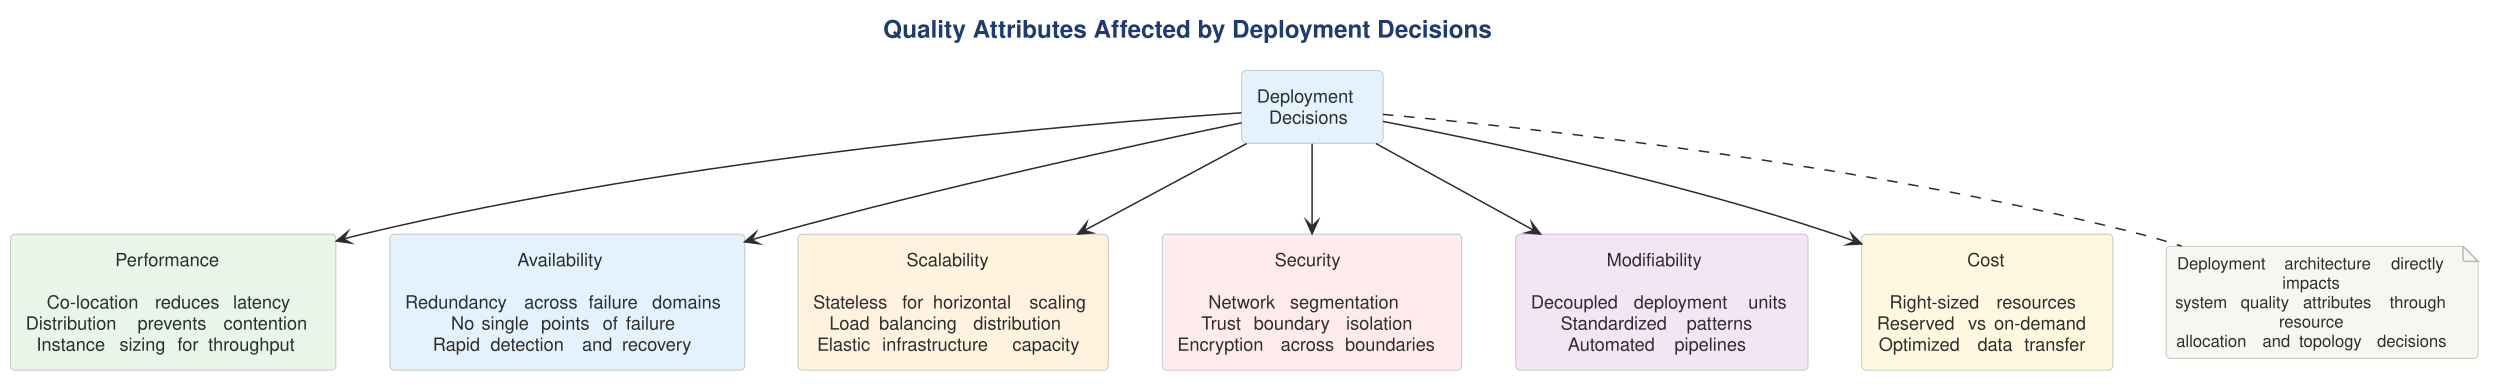
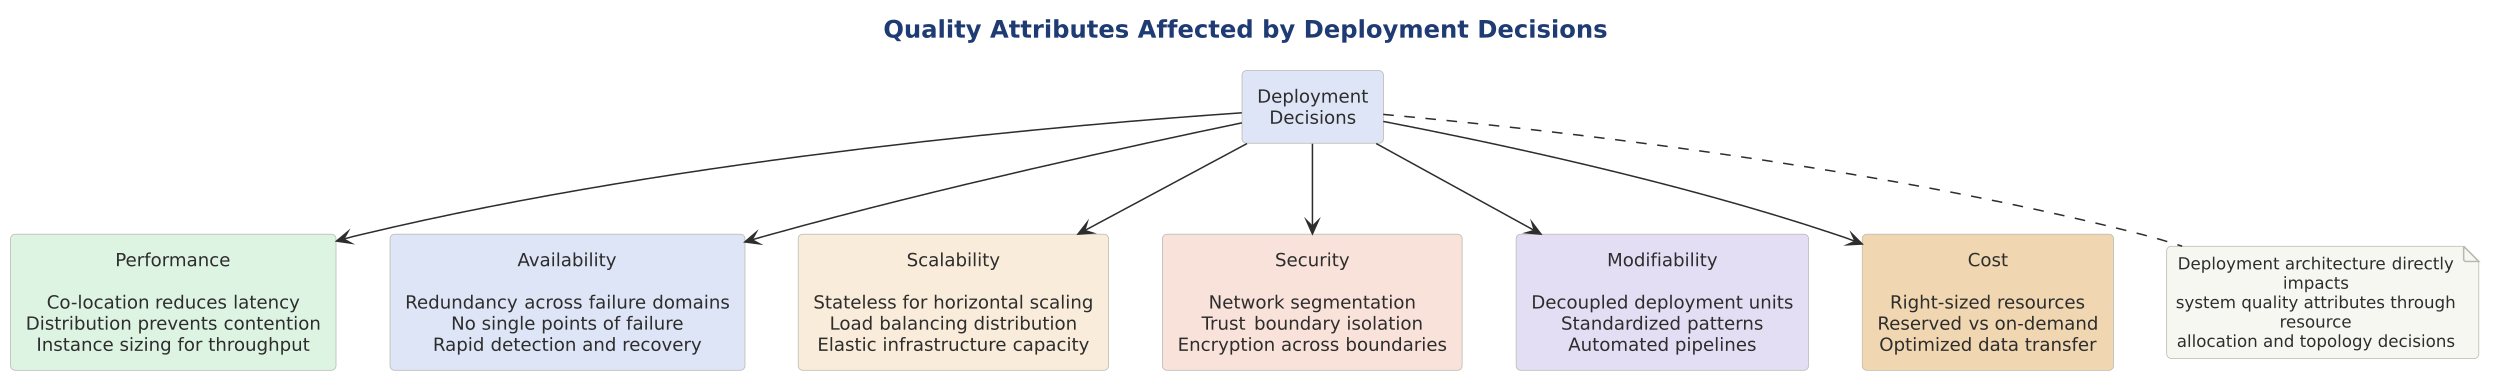
- <svg xmlns="http://www.w3.org/2000/svg" version="1.1" data-diagram-type="DESCRIPTION" style="width:1651px;height:258px;" width="1651px" height="258px" viewBox="0 0 1651 258" zoomAndPan="magnify" preserveAspectRatio="none" contentStyleType="text/css">
+ <svg xmlns="http://www.w3.org/2000/svg" version="1.1" data-diagram-type="DESCRIPTION" style="width:2579px;height:403px;" width="2579.688px" height="403.125px" viewBox="0 0 2579 403" zoomAndPan="magnify" preserveAspectRatio="none" contentStyleType="text/css">
  <defs />
  <g font-family="sans-serif" lengthAdjust="spacing">
    <g class="title" data-source-line="2">
-       <text x="583.202" y="24.852" fill="#1F3B73" font-size="16" textLength="478.156" font-weight="700" font-family="'Helvetica'">Quality Attributes Affected by Deployment Decisions</text>
+       <text x="911.254" y="38.831" fill="#1F3B73" font-size="25" textLength="747.119" font-weight="700" font-family="DejaVu Sans">Quality Attributes Affected by Deployment Decisions</text>
    </g>
    <g class="entity" data-qualified-name="perf" id="ent0001" data-source-line="6">
-       <rect x="7" y="154.625" width="214.842" height="89.844" fill="#E8F5E9" style="stroke:#B8B8B0;stroke-width:0.5;" rx="3" ry="3" />
-       <text x="76.08" y="175.764" fill="#2D2D2D" font-size="12" textLength="76.682" font-family="'Helvetica'">Performance</text>
-       <text x="112.514" y="189.732" fill="#2D2D2D" font-size="12" font-family="'Helvetica'"> </text>
-       <text x="30.849" y="203.701" fill="#2D2D2D" font-size="12" textLength="67.664" font-family="'Helvetica'">Co-location</text>
-       <text x="98.513" y="203.701" fill="#2D2D2D" font-size="12" font-family="'Helvetica'"> </text>
-       <text x="102.327" y="203.701" fill="#2D2D2D" font-size="12" textLength="47.771" font-family="'Helvetica'">reduces</text>
-       <text x="150.099" y="203.701" fill="#2D2D2D" font-size="12" font-family="'Helvetica'"> </text>
-       <text x="153.913" y="203.701" fill="#2D2D2D" font-size="12" textLength="44.08" font-family="'Helvetica'">latency</text>
-       <text x="17" y="217.67" fill="#2D2D2D" font-size="12" textLength="70.008" font-family="'Helvetica'">Distribution</text>
-       <text x="87.008" y="217.67" fill="#2D2D2D" font-size="12" font-family="'Helvetica'"> </text>
-       <text x="90.822" y="217.67" fill="#2D2D2D" font-size="12" textLength="52.98" font-family="'Helvetica'">prevents</text>
-       <text x="143.803" y="217.67" fill="#2D2D2D" font-size="12" font-family="'Helvetica'"> </text>
-       <text x="147.617" y="217.67" fill="#2D2D2D" font-size="12" textLength="64.225" font-family="'Helvetica'">contention</text>
-       <text x="24.037" y="231.639" fill="#2D2D2D" font-size="12" textLength="51.041" font-family="'Helvetica'">Instance</text>
-       <text x="75.078" y="231.639" fill="#2D2D2D" font-size="12" font-family="'Helvetica'"> </text>
-       <text x="78.893" y="231.639" fill="#2D2D2D" font-size="12" textLength="34.441" font-family="'Helvetica'">sizing</text>
-       <text x="113.334" y="231.639" fill="#2D2D2D" font-size="12" font-family="'Helvetica'"> </text>
-       <text x="117.148" y="231.639" fill="#2D2D2D" font-size="12" textLength="16.5" font-family="'Helvetica'">for</text>
-       <text x="133.648" y="231.639" fill="#2D2D2D" font-size="12" font-family="'Helvetica'"> </text>
-       <text x="137.463" y="231.639" fill="#2D2D2D" font-size="12" textLength="67.342" font-family="'Helvetica'">throughput</text>
+       <rect x="10.938" y="241.602" width="335.69" height="140.381" fill="#DEF4E3" style="stroke:#B8B8B0;stroke-width:0.781;" rx="4.688" ry="4.688" />
+       <text x="118.875" y="274.631" fill="#2D2D2D" font-size="18.75" textLength="119.815" font-family="DejaVu Sans">Performance</text>
+       <text x="175.803" y="296.457" fill="#2D2D2D" font-size="18.75" font-family="DejaVu Sans"> </text>
+       <text x="48.201" y="318.283" fill="#2D2D2D" font-size="18.75" textLength="105.725" font-family="DejaVu Sans">Co-location</text>
+       <text x="153.926" y="318.283" fill="#2D2D2D" font-size="18.75" font-family="DejaVu Sans"> </text>
+       <text x="159.886" y="318.283" fill="#2D2D2D" font-size="18.75" textLength="74.643" font-family="DejaVu Sans">reduces</text>
+       <text x="234.529" y="318.283" fill="#2D2D2D" font-size="18.75" font-family="DejaVu Sans"> </text>
+       <text x="240.489" y="318.283" fill="#2D2D2D" font-size="18.75" textLength="68.875" font-family="DejaVu Sans">latency</text>
+       <text x="26.563" y="340.109" fill="#2D2D2D" font-size="18.75" textLength="109.387" font-family="DejaVu Sans">Distribution</text>
+       <text x="135.95" y="340.109" fill="#2D2D2D" font-size="18.75" font-family="DejaVu Sans"> </text>
+       <text x="141.91" y="340.109" fill="#2D2D2D" font-size="18.75" textLength="82.782" font-family="DejaVu Sans">prevents</text>
+       <text x="224.692" y="340.109" fill="#2D2D2D" font-size="18.75" font-family="DejaVu Sans"> </text>
+       <text x="230.652" y="340.109" fill="#2D2D2D" font-size="18.75" textLength="100.351" font-family="DejaVu Sans">contention</text>
+       <text x="37.558" y="361.935" fill="#2D2D2D" font-size="18.75" textLength="79.752" font-family="DejaVu Sans">Instance</text>
+       <text x="117.31" y="361.935" fill="#2D2D2D" font-size="18.75" font-family="DejaVu Sans"> </text>
+       <text x="123.27" y="361.935" fill="#2D2D2D" font-size="18.75" textLength="53.815" font-family="DejaVu Sans">sizing</text>
+       <text x="177.084" y="361.935" fill="#2D2D2D" font-size="18.75" font-family="DejaVu Sans"> </text>
+       <text x="183.044" y="361.935" fill="#2D2D2D" font-size="18.75" textLength="25.781" font-family="DejaVu Sans">for</text>
+       <text x="208.826" y="361.935" fill="#2D2D2D" font-size="18.75" font-family="DejaVu Sans"> </text>
+       <text x="214.786" y="361.935" fill="#2D2D2D" font-size="18.75" textLength="105.222" font-family="DejaVu Sans">throughput</text>
    </g>
    <g class="entity" data-qualified-name="avail" id="ent0002" data-source-line="8">
-       <rect x="257.5" y="154.625" width="234.359" height="89.844" fill="#E3F2FD" style="stroke:#B8B8B0;stroke-width:0.5;" rx="3" ry="3" />
-       <text x="341.624" y="175.764" fill="#2D2D2D" font-size="12" textLength="66.111" font-family="'Helvetica'">Availability</text>
-       <text x="372.772" y="189.732" fill="#2D2D2D" font-size="12" font-family="'Helvetica'"> </text>
-       <text x="267.5" y="203.701" fill="#2D2D2D" font-size="12" textLength="74.824" font-family="'Helvetica'">Redundancy</text>
-       <text x="342.324" y="203.701" fill="#2D2D2D" font-size="12" font-family="'Helvetica'"> </text>
-       <text x="346.139" y="203.701" fill="#2D2D2D" font-size="12" textLength="38.73" font-family="'Helvetica'">across</text>
-       <text x="384.869" y="203.701" fill="#2D2D2D" font-size="12" font-family="'Helvetica'"> </text>
-       <text x="388.684" y="203.701" fill="#2D2D2D" font-size="12" textLength="38.168" font-family="'Helvetica'">failure</text>
-       <text x="426.852" y="203.701" fill="#2D2D2D" font-size="12" font-family="'Helvetica'"> </text>
-       <text x="430.666" y="203.701" fill="#2D2D2D" font-size="12" textLength="51.193" font-family="'Helvetica'">domains</text>
-       <text x="297.834" y="217.67" fill="#2D2D2D" font-size="12" textLength="16.318" font-family="'Helvetica'">No</text>
-       <text x="314.152" y="217.67" fill="#2D2D2D" font-size="12" font-family="'Helvetica'"> </text>
-       <text x="317.967" y="217.67" fill="#2D2D2D" font-size="12" textLength="35.525" font-family="'Helvetica'">single</text>
-       <text x="353.492" y="217.67" fill="#2D2D2D" font-size="12" font-family="'Helvetica'"> </text>
-       <text x="357.307" y="217.67" fill="#2D2D2D" font-size="12" textLength="36.855" font-family="'Helvetica'">points</text>
-       <text x="394.162" y="217.67" fill="#2D2D2D" font-size="12" font-family="'Helvetica'"> </text>
-       <text x="397.977" y="217.67" fill="#2D2D2D" font-size="12" textLength="11.566" font-family="'Helvetica'">of</text>
-       <text x="409.543" y="217.67" fill="#2D2D2D" font-size="12" font-family="'Helvetica'"> </text>
-       <text x="413.357" y="217.67" fill="#2D2D2D" font-size="12" textLength="38.168" font-family="'Helvetica'">failure</text>
-       <text x="285.816" y="231.639" fill="#2D2D2D" font-size="12" textLength="34.26" font-family="'Helvetica'">Rapid</text>
-       <text x="320.076" y="231.639" fill="#2D2D2D" font-size="12" font-family="'Helvetica'"> </text>
-       <text x="323.891" y="231.639" fill="#2D2D2D" font-size="12" textLength="56.672" font-family="'Helvetica'">detection</text>
-       <text x="380.563" y="231.639" fill="#2D2D2D" font-size="12" font-family="'Helvetica'"> </text>
-       <text x="384.377" y="231.639" fill="#2D2D2D" font-size="12" textLength="22.576" font-family="'Helvetica'">and</text>
-       <text x="406.953" y="231.639" fill="#2D2D2D" font-size="12" font-family="'Helvetica'"> </text>
-       <text x="410.768" y="231.639" fill="#2D2D2D" font-size="12" textLength="52.775" font-family="'Helvetica'">recovery</text>
+       <rect x="402.344" y="241.602" width="366.187" height="140.381" fill="#DDE5F6" style="stroke:#B8B8B0;stroke-width:0.781;" rx="4.688" ry="4.688" />
+       <text x="533.788" y="274.631" fill="#2D2D2D" font-size="18.75" textLength="103.299" font-family="DejaVu Sans">Availability</text>
+       <text x="582.457" y="296.457" fill="#2D2D2D" font-size="18.75" font-family="DejaVu Sans"> </text>
+       <text x="417.969" y="318.283" fill="#2D2D2D" font-size="18.75" textLength="116.913" font-family="DejaVu Sans">Redundancy</text>
+       <text x="534.882" y="318.283" fill="#2D2D2D" font-size="18.75" font-family="DejaVu Sans"> </text>
+       <text x="540.842" y="318.283" fill="#2D2D2D" font-size="18.75" textLength="60.516" font-family="DejaVu Sans">across</text>
+       <text x="601.358" y="318.283" fill="#2D2D2D" font-size="18.75" font-family="DejaVu Sans"> </text>
+       <text x="607.318" y="318.283" fill="#2D2D2D" font-size="18.75" textLength="59.637" font-family="DejaVu Sans">failure</text>
+       <text x="666.956" y="318.283" fill="#2D2D2D" font-size="18.75" font-family="DejaVu Sans"> </text>
+       <text x="672.916" y="318.283" fill="#2D2D2D" font-size="18.75" textLength="79.99" font-family="DejaVu Sans">domains</text>
+       <text x="465.366" y="340.109" fill="#2D2D2D" font-size="18.75" textLength="25.497" font-family="DejaVu Sans">No</text>
+       <text x="490.863" y="340.109" fill="#2D2D2D" font-size="18.75" font-family="DejaVu Sans"> </text>
+       <text x="496.823" y="340.109" fill="#2D2D2D" font-size="18.75" textLength="55.508" font-family="DejaVu Sans">single</text>
+       <text x="552.332" y="340.109" fill="#2D2D2D" font-size="18.75" font-family="DejaVu Sans"> </text>
+       <text x="558.292" y="340.109" fill="#2D2D2D" font-size="18.75" textLength="57.587" font-family="DejaVu Sans">points</text>
+       <text x="615.878" y="340.109" fill="#2D2D2D" font-size="18.75" font-family="DejaVu Sans"> </text>
+       <text x="621.838" y="340.109" fill="#2D2D2D" font-size="18.75" textLength="18.073" font-family="DejaVu Sans">of</text>
+       <text x="639.911" y="340.109" fill="#2D2D2D" font-size="18.75" font-family="DejaVu Sans"> </text>
+       <text x="645.871" y="340.109" fill="#2D2D2D" font-size="18.75" textLength="59.637" font-family="DejaVu Sans">failure</text>
+       <text x="446.588" y="361.935" fill="#2D2D2D" font-size="18.75" textLength="53.531" font-family="DejaVu Sans">Rapid</text>
+       <text x="500.119" y="361.935" fill="#2D2D2D" font-size="18.75" font-family="DejaVu Sans"> </text>
+       <text x="506.079" y="361.935" fill="#2D2D2D" font-size="18.75" textLength="88.55" font-family="DejaVu Sans">detection</text>
+       <text x="594.629" y="361.935" fill="#2D2D2D" font-size="18.75" font-family="DejaVu Sans"> </text>
+       <text x="600.589" y="361.935" fill="#2D2D2D" font-size="18.75" textLength="35.275" font-family="DejaVu Sans">and</text>
+       <text x="635.864" y="361.935" fill="#2D2D2D" font-size="18.75" font-family="DejaVu Sans"> </text>
+       <text x="641.824" y="361.935" fill="#2D2D2D" font-size="18.75" textLength="82.462" font-family="DejaVu Sans">recovery</text>
    </g>
    <g class="entity" data-qualified-name="scale" id="ent0003" data-source-line="10">
-       <rect x="527" y="154.625" width="204.875" height="89.844" fill="#FFF3E0" style="stroke:#B8B8B0;stroke-width:0.5;" rx="3" ry="3" />
-       <text x="598.597" y="175.764" fill="#2D2D2D" font-size="12" textLength="61.682" font-family="'Helvetica'">Scalability</text>
-       <text x="627.53" y="189.732" fill="#2D2D2D" font-size="12" font-family="'Helvetica'"> </text>
-       <text x="537" y="203.701" fill="#2D2D2D" font-size="12" textLength="54.984" font-family="'Helvetica'">Stateless</text>
-       <text x="591.984" y="203.701" fill="#2D2D2D" font-size="12" font-family="'Helvetica'"> </text>
-       <text x="595.799" y="203.701" fill="#2D2D2D" font-size="12" textLength="16.5" font-family="'Helvetica'">for</text>
-       <text x="612.299" y="203.701" fill="#2D2D2D" font-size="12" font-family="'Helvetica'"> </text>
-       <text x="616.113" y="203.701" fill="#2D2D2D" font-size="12" textLength="59.854" font-family="'Helvetica'">horizontal</text>
-       <text x="675.967" y="203.701" fill="#2D2D2D" font-size="12" font-family="'Helvetica'"> </text>
-       <text x="679.781" y="203.701" fill="#2D2D2D" font-size="12" textLength="42.094" font-family="'Helvetica'">scaling</text>
-       <text x="547.723" y="217.67" fill="#2D2D2D" font-size="12" textLength="28.998" font-family="'Helvetica'">Load</text>
-       <text x="576.721" y="217.67" fill="#2D2D2D" font-size="12" font-family="'Helvetica'"> </text>
-       <text x="580.535" y="217.67" fill="#2D2D2D" font-size="12" textLength="58.418" font-family="'Helvetica'">balancing</text>
-       <text x="638.953" y="217.67" fill="#2D2D2D" font-size="12" font-family="'Helvetica'"> </text>
-       <text x="642.768" y="217.67" fill="#2D2D2D" font-size="12" textLength="68.385" font-family="'Helvetica'">distribution</text>
-       <text x="539.628" y="231.639" fill="#2D2D2D" font-size="12" textLength="39.158" font-family="'Helvetica'">Elastic</text>
-       <text x="578.786" y="231.639" fill="#2D2D2D" font-size="12" font-family="'Helvetica'"> </text>
-       <text x="582.601" y="231.639" fill="#2D2D2D" font-size="12" textLength="82.172" font-family="'Helvetica'">infrastructure</text>
-       <text x="664.772" y="231.639" fill="#2D2D2D" font-size="12" font-family="'Helvetica'"> </text>
-       <text x="668.587" y="231.639" fill="#2D2D2D" font-size="12" textLength="50.66" font-family="'Helvetica'">capacity</text>
+       <rect x="823.438" y="241.602" width="320.117" height="140.381" fill="#F9ECDA" style="stroke:#B8B8B0;stroke-width:0.781;" rx="4.688" ry="4.688" />
+       <text x="935.307" y="274.631" fill="#2D2D2D" font-size="18.75" textLength="96.378" font-family="DejaVu Sans">Scalability</text>
+       <text x="980.516" y="296.457" fill="#2D2D2D" font-size="18.75" font-family="DejaVu Sans"> </text>
+       <text x="839.063" y="318.283" fill="#2D2D2D" font-size="18.75" textLength="85.913" font-family="DejaVu Sans">Stateless</text>
+       <text x="924.976" y="318.283" fill="#2D2D2D" font-size="18.75" font-family="DejaVu Sans"> </text>
+       <text x="930.936" y="318.283" fill="#2D2D2D" font-size="18.75" textLength="25.781" font-family="DejaVu Sans">for</text>
+       <text x="956.717" y="318.283" fill="#2D2D2D" font-size="18.75" font-family="DejaVu Sans"> </text>
+       <text x="962.677" y="318.283" fill="#2D2D2D" font-size="18.75" textLength="93.521" font-family="DejaVu Sans">horizontal</text>
+       <text x="1056.198" y="318.283" fill="#2D2D2D" font-size="18.75" font-family="DejaVu Sans"> </text>
+       <text x="1062.158" y="318.283" fill="#2D2D2D" font-size="18.75" textLength="65.771" font-family="DejaVu Sans">scaling</text>
+       <text x="855.817" y="340.109" fill="#2D2D2D" font-size="18.75" textLength="45.309" font-family="DejaVu Sans">Load</text>
+       <text x="901.126" y="340.109" fill="#2D2D2D" font-size="18.75" font-family="DejaVu Sans"> </text>
+       <text x="907.086" y="340.109" fill="#2D2D2D" font-size="18.75" textLength="91.278" font-family="DejaVu Sans">balancing</text>
+       <text x="998.364" y="340.109" fill="#2D2D2D" font-size="18.75" font-family="DejaVu Sans"> </text>
+       <text x="1004.324" y="340.109" fill="#2D2D2D" font-size="18.75" textLength="106.851" font-family="DejaVu Sans">distribution</text>
+       <text x="843.169" y="361.935" fill="#2D2D2D" font-size="18.75" textLength="61.185" font-family="DejaVu Sans">Elastic</text>
+       <text x="904.353" y="361.935" fill="#2D2D2D" font-size="18.75" font-family="DejaVu Sans"> </text>
+       <text x="910.313" y="361.935" fill="#2D2D2D" font-size="18.75" textLength="128.394" font-family="DejaVu Sans">infrastructure</text>
+       <text x="1038.707" y="361.935" fill="#2D2D2D" font-size="18.75" font-family="DejaVu Sans"> </text>
+       <text x="1044.667" y="361.935" fill="#2D2D2D" font-size="18.75" textLength="79.156" font-family="DejaVu Sans">capacity</text>
    </g>
    <g class="entity" data-qualified-name="sec" id="ent0004" data-source-line="12">
-       <rect x="767.5" y="154.625" width="197.826" height="89.844" fill="#FFEBEE" style="stroke:#B8B8B0;stroke-width:0.5;" rx="3" ry="3" />
-       <text x="841.774" y="175.764" fill="#2D2D2D" font-size="12" textLength="49.277" font-family="'Helvetica'">Security</text>
-       <text x="864.506" y="189.732" fill="#2D2D2D" font-size="12" font-family="'Helvetica'"> </text>
-       <text x="797.967" y="203.701" fill="#2D2D2D" font-size="12" textLength="50.104" font-family="'Helvetica'">Network</text>
-       <text x="848.07" y="203.701" fill="#2D2D2D" font-size="12" font-family="'Helvetica'"> </text>
-       <text x="851.885" y="203.701" fill="#2D2D2D" font-size="12" textLength="82.975" font-family="'Helvetica'">segmentation</text>
-       <text x="793.297" y="217.67" fill="#2D2D2D" font-size="12" textLength="30.826" font-family="'Helvetica'">Trust</text>
-       <text x="824.123" y="217.67" fill="#2D2D2D" font-size="12" font-family="'Helvetica'"> </text>
-       <text x="827.938" y="217.67" fill="#2D2D2D" font-size="12" textLength="57.176" font-family="'Helvetica'">boundary</text>
-       <text x="885.113" y="217.67" fill="#2D2D2D" font-size="12" font-family="'Helvetica'"> </text>
-       <text x="888.928" y="217.67" fill="#2D2D2D" font-size="12" textLength="50.602" font-family="'Helvetica'">isolation</text>
-       <text x="777.5" y="231.639" fill="#2D2D2D" font-size="12" textLength="64.424" font-family="'Helvetica'">Encryption</text>
-       <text x="841.924" y="231.639" fill="#2D2D2D" font-size="12" font-family="'Helvetica'"> </text>
-       <text x="845.738" y="231.639" fill="#2D2D2D" font-size="12" textLength="38.73" font-family="'Helvetica'">across</text>
-       <text x="884.469" y="231.639" fill="#2D2D2D" font-size="12" font-family="'Helvetica'"> </text>
-       <text x="888.283" y="231.639" fill="#2D2D2D" font-size="12" textLength="67.043" font-family="'Helvetica'">boundaries</text>
+       <rect x="1199.219" y="241.602" width="309.103" height="140.381" fill="#F9E2DA" style="stroke:#B8B8B0;stroke-width:0.781;" rx="4.688" ry="4.688" />
+       <text x="1315.273" y="274.631" fill="#2D2D2D" font-size="18.75" textLength="76.996" font-family="DejaVu Sans">Security</text>
+       <text x="1350.79" y="296.457" fill="#2D2D2D" font-size="18.75" font-family="DejaVu Sans"> </text>
+       <text x="1246.823" y="318.283" fill="#2D2D2D" font-size="18.75" textLength="78.287" font-family="DejaVu Sans">Network</text>
+       <text x="1325.11" y="318.283" fill="#2D2D2D" font-size="18.75" font-family="DejaVu Sans"> </text>
+       <text x="1331.07" y="318.283" fill="#2D2D2D" font-size="18.75" textLength="129.648" font-family="DejaVu Sans">segmentation</text>
+       <text x="1239.526" y="340.109" fill="#2D2D2D" font-size="18.75" textLength="48.166" font-family="DejaVu Sans">Trust</text>
+       <text x="1287.692" y="340.109" fill="#2D2D2D" font-size="18.75" font-family="DejaVu Sans"> </text>
+       <text x="1293.652" y="340.109" fill="#2D2D2D" font-size="18.75" textLength="89.337" font-family="DejaVu Sans">boundary</text>
+       <text x="1382.99" y="340.109" fill="#2D2D2D" font-size="18.75" font-family="DejaVu Sans"> </text>
+       <text x="1388.95" y="340.109" fill="#2D2D2D" font-size="18.75" textLength="79.065" font-family="DejaVu Sans">isolation</text>
+       <text x="1214.844" y="361.935" fill="#2D2D2D" font-size="18.75" textLength="100.662" font-family="DejaVu Sans">Encryption</text>
+       <text x="1315.506" y="361.935" fill="#2D2D2D" font-size="18.75" font-family="DejaVu Sans"> </text>
+       <text x="1321.466" y="361.935" fill="#2D2D2D" font-size="18.75" textLength="60.516" font-family="DejaVu Sans">across</text>
+       <text x="1381.982" y="361.935" fill="#2D2D2D" font-size="18.75" font-family="DejaVu Sans"> </text>
+       <text x="1387.943" y="361.935" fill="#2D2D2D" font-size="18.75" textLength="104.755" font-family="DejaVu Sans">boundaries</text>
    </g>
    <g class="entity" data-qualified-name="mod" id="ent0005" data-source-line="14">
-       <rect x="1001" y="154.625" width="193.027" height="89.844" fill="#F3E5F5" style="stroke:#B8B8B0;stroke-width:0.5;" rx="3" ry="3" />
-       <text x="1061.021" y="175.764" fill="#2D2D2D" font-size="12" textLength="72.984" font-family="'Helvetica'">Modifiability</text>
-       <text x="1095.606" y="189.732" fill="#2D2D2D" font-size="12" font-family="'Helvetica'"> </text>
-       <text x="1011" y="203.701" fill="#2D2D2D" font-size="12" textLength="64.119" font-family="'Helvetica'">Decoupled</text>
-       <text x="1075.119" y="203.701" fill="#2D2D2D" font-size="12" font-family="'Helvetica'"> </text>
-       <text x="1078.934" y="203.701" fill="#2D2D2D" font-size="12" textLength="71.777" font-family="'Helvetica'">deployment</text>
-       <text x="1150.711" y="203.701" fill="#2D2D2D" font-size="12" font-family="'Helvetica'"> </text>
-       <text x="1154.525" y="203.701" fill="#2D2D2D" font-size="12" textLength="29.502" font-family="'Helvetica'">units</text>
-       <text x="1030.611" y="217.67" fill="#2D2D2D" font-size="12" textLength="79.436" font-family="'Helvetica'">Standardized</text>
-       <text x="1110.047" y="217.67" fill="#2D2D2D" font-size="12" font-family="'Helvetica'"> </text>
-       <text x="1113.861" y="217.67" fill="#2D2D2D" font-size="12" textLength="50.555" font-family="'Helvetica'">patterns</text>
-       <text x="1035.372" y="231.639" fill="#2D2D2D" font-size="12" textLength="66.609" font-family="'Helvetica'">Automated</text>
-       <text x="1101.981" y="231.639" fill="#2D2D2D" font-size="12" font-family="'Helvetica'"> </text>
-       <text x="1105.796" y="231.639" fill="#2D2D2D" font-size="12" textLength="53.859" font-family="'Helvetica'">pipelines</text>
+       <rect x="1564.063" y="241.602" width="301.605" height="140.381" fill="#E4DEF4" style="stroke:#B8B8B0;stroke-width:0.781;" rx="4.688" ry="4.688" />
+       <text x="1657.846" y="274.631" fill="#2D2D2D" font-size="18.75" textLength="114.038" font-family="DejaVu Sans">Modifiability</text>
+       <text x="1711.885" y="296.457" fill="#2D2D2D" font-size="18.75" font-family="DejaVu Sans"> </text>
+       <text x="1579.688" y="318.283" fill="#2D2D2D" font-size="18.75" textLength="100.186" font-family="DejaVu Sans">Decoupled</text>
+       <text x="1679.874" y="318.283" fill="#2D2D2D" font-size="18.75" font-family="DejaVu Sans"> </text>
+       <text x="1685.834" y="318.283" fill="#2D2D2D" font-size="18.75" textLength="112.152" font-family="DejaVu Sans">deployment</text>
+       <text x="1797.986" y="318.283" fill="#2D2D2D" font-size="18.75" font-family="DejaVu Sans"> </text>
+       <text x="1803.946" y="318.283" fill="#2D2D2D" font-size="18.75" textLength="46.097" font-family="DejaVu Sans">units</text>
+       <text x="1610.33" y="340.109" fill="#2D2D2D" font-size="18.75" textLength="124.118" font-family="DejaVu Sans">Standardized</text>
+       <text x="1734.448" y="340.109" fill="#2D2D2D" font-size="18.75" font-family="DejaVu Sans"> </text>
+       <text x="1740.408" y="340.109" fill="#2D2D2D" font-size="18.75" textLength="78.992" font-family="DejaVu Sans">patterns</text>
+       <text x="1617.769" y="361.935" fill="#2D2D2D" font-size="18.75" textLength="104.077" font-family="DejaVu Sans">Automated</text>
+       <text x="1721.846" y="361.935" fill="#2D2D2D" font-size="18.75" font-family="DejaVu Sans"> </text>
+       <text x="1727.806" y="361.935" fill="#2D2D2D" font-size="18.75" textLength="84.155" font-family="DejaVu Sans">pipelines</text>
    </g>
    <g class="entity" data-qualified-name="cost" id="ent0006" data-source-line="16">
-       <rect x="1229.5" y="154.625" width="165.916" height="89.844" fill="#FFF8E1" style="stroke:#B8B8B0;stroke-width:0.5;" rx="3" ry="3" />
-       <text x="1299.119" y="175.764" fill="#2D2D2D" font-size="12" textLength="26.678" font-family="'Helvetica'">Cost</text>
-       <text x="1310.551" y="189.732" fill="#2D2D2D" font-size="12" font-family="'Helvetica'"> </text>
-       <text x="1247.803" y="203.701" fill="#2D2D2D" font-size="12" textLength="66.814" font-family="'Helvetica'">Right-sized</text>
-       <text x="1314.617" y="203.701" fill="#2D2D2D" font-size="12" font-family="'Helvetica'"> </text>
-       <text x="1318.432" y="203.701" fill="#2D2D2D" font-size="12" textLength="58.682" font-family="'Helvetica'">resources</text>
-       <text x="1239.5" y="217.67" fill="#2D2D2D" font-size="12" textLength="56.391" font-family="'Helvetica'">Reserved</text>
-       <text x="1295.891" y="217.67" fill="#2D2D2D" font-size="12" font-family="'Helvetica'"> </text>
-       <text x="1299.705" y="217.67" fill="#2D2D2D" font-size="12" textLength="13.354" font-family="'Helvetica'">vs</text>
-       <text x="1313.059" y="217.67" fill="#2D2D2D" font-size="12" font-family="'Helvetica'"> </text>
-       <text x="1316.873" y="217.67" fill="#2D2D2D" font-size="12" textLength="68.543" font-family="'Helvetica'">on-demand</text>
-       <text x="1240.722" y="231.639" fill="#2D2D2D" font-size="12" textLength="61.424" font-family="'Helvetica'">Optimized</text>
-       <text x="1302.146" y="231.639" fill="#2D2D2D" font-size="12" font-family="'Helvetica'"> </text>
-       <text x="1305.96" y="231.639" fill="#2D2D2D" font-size="12" textLength="27.029" font-family="'Helvetica'">data</text>
-       <text x="1332.989" y="231.639" fill="#2D2D2D" font-size="12" font-family="'Helvetica'"> </text>
-       <text x="1336.804" y="231.639" fill="#2D2D2D" font-size="12" textLength="47.391" font-family="'Helvetica'">transfer</text>
+       <rect x="1921.094" y="241.602" width="259.244" height="140.381" fill="#F1D7B1" style="stroke:#B8B8B0;stroke-width:0.781;" rx="4.688" ry="4.688" />
+       <text x="2029.874" y="274.631" fill="#2D2D2D" font-size="18.75" textLength="41.684" font-family="DejaVu Sans">Cost</text>
+       <text x="2047.736" y="296.457" fill="#2D2D2D" font-size="18.75" font-family="DejaVu Sans"> </text>
+       <text x="1949.692" y="318.283" fill="#2D2D2D" font-size="18.75" textLength="104.398" font-family="DejaVu Sans">Right-sized</text>
+       <text x="2054.089" y="318.283" fill="#2D2D2D" font-size="18.75" font-family="DejaVu Sans"> </text>
+       <text x="2060.049" y="318.283" fill="#2D2D2D" font-size="18.75" textLength="91.69" font-family="DejaVu Sans">resources</text>
+       <text x="1936.719" y="340.109" fill="#2D2D2D" font-size="18.75" textLength="88.11" font-family="DejaVu Sans">Reserved</text>
+       <text x="2024.829" y="340.109" fill="#2D2D2D" font-size="18.75" font-family="DejaVu Sans"> </text>
+       <text x="2030.789" y="340.109" fill="#2D2D2D" font-size="18.75" textLength="20.865" font-family="DejaVu Sans">vs</text>
+       <text x="2051.654" y="340.109" fill="#2D2D2D" font-size="18.75" font-family="DejaVu Sans"> </text>
+       <text x="2057.614" y="340.109" fill="#2D2D2D" font-size="18.75" textLength="107.098" font-family="DejaVu Sans">on-demand</text>
+       <text x="1938.628" y="361.935" fill="#2D2D2D" font-size="18.75" textLength="95.975" font-family="DejaVu Sans">Optimized</text>
+       <text x="2034.602" y="361.935" fill="#2D2D2D" font-size="18.75" font-family="DejaVu Sans"> </text>
+       <text x="2040.562" y="361.935" fill="#2D2D2D" font-size="18.75" textLength="42.233" font-family="DejaVu Sans">data</text>
+       <text x="2082.796" y="361.935" fill="#2D2D2D" font-size="18.75" font-family="DejaVu Sans"> </text>
+       <text x="2088.756" y="361.935" fill="#2D2D2D" font-size="18.75" textLength="74.048" font-family="DejaVu Sans">transfer</text>
    </g>
    <g class="entity" data-qualified-name="deploy" id="ent0007" data-source-line="18">
-       <rect x="820" y="46.625" width="93.4" height="47.938" fill="#E3F2FD" style="stroke:#B8B8B0;stroke-width:0.5;" rx="3" ry="3" />
-       <text x="830" y="67.764" fill="#2D2D2D" font-size="12" textLength="73.4" font-family="'Helvetica'">Deployment</text>
-       <text x="838.03" y="81.732" fill="#2D2D2D" font-size="12" textLength="57.34" font-family="'Helvetica'">Decisions</text>
+       <rect x="1281.25" y="72.852" width="145.938" height="74.902" fill="#DDE5F6" style="stroke:#B8B8B0;stroke-width:0.781;" rx="4.688" ry="4.688" />
+       <text x="1296.875" y="105.881" fill="#2D2D2D" font-size="18.75" textLength="114.688" font-family="DejaVu Sans">Deployment</text>
+       <text x="1309.422" y="127.707" fill="#2D2D2D" font-size="18.75" textLength="89.594" font-family="DejaVu Sans">Decisions</text>
    </g>
    <g class="entity" data-qualified-name="GMN14" id="ent0015" data-source-line="28">
-       <path d="M1430.5,165.625 L1430.5,233.648 A3,3 0 0 0 1433.5,236.648 L1633.561,236.648 A3,3 0 0 0 1636.561,233.648 L1636.561,172.625 L1626.561,162.625 L1433.5,162.625 A3,3 0 0 0 1430.5,165.625" style="stroke:#B8B8B0;stroke-width:0.5;" fill="#F7F7F2" />
-       <path d="M1626.561,162.625 L1626.561,171.125 A1.5,1.5 0 0 0 1628.061,172.625 L1636.561,172.625 L1626.561,162.625" style="stroke:#B8B8B0;stroke-width:1;" fill="#F7F7F2" />
-       <text x="1437.743" y="177.835" fill="#2D2D2D" font-size="11" textLength="67.284" font-family="'Helvetica'">Deployment</text>
-       <text x="1505.027" y="177.835" fill="#2D2D2D" font-size="11" font-family="'Helvetica'"> </text>
-       <text x="1508.524" y="177.835" fill="#2D2D2D" font-size="11" textLength="67.042" font-family="'Helvetica'">architecture</text>
-       <text x="1575.566" y="177.835" fill="#2D2D2D" font-size="11" font-family="'Helvetica'"> </text>
-       <text x="1579.062" y="177.835" fill="#2D2D2D" font-size="11" textLength="41.255" font-family="'Helvetica'">directly</text>
-       <text x="1507.237" y="190.64" fill="#2D2D2D" font-size="11" textLength="43.586" font-family="'Helvetica'">impacts</text>
-       <text x="1436.5" y="203.445" fill="#2D2D2D" font-size="11" textLength="39.768" font-family="'Helvetica'">system</text>
-       <text x="1476.268" y="203.445" fill="#2D2D2D" font-size="11" font-family="'Helvetica'"> </text>
-       <text x="1479.764" y="203.445" fill="#2D2D2D" font-size="11" textLength="37.63" font-family="'Helvetica'">quality</text>
-       <text x="1517.394" y="203.445" fill="#2D2D2D" font-size="11" font-family="'Helvetica'"> </text>
-       <text x="1520.891" y="203.445" fill="#2D2D2D" font-size="11" textLength="53.711" font-family="'Helvetica'">attributes</text>
-       <text x="1574.602" y="203.445" fill="#2D2D2D" font-size="11" font-family="'Helvetica'"> </text>
-       <text x="1578.098" y="203.445" fill="#2D2D2D" font-size="11" textLength="43.463" font-family="'Helvetica'">through</text>
-       <text x="1505" y="216.25" fill="#2D2D2D" font-size="11" textLength="48.061" font-family="'Helvetica'">resource</text>
-       <text x="1437.163" y="229.054" fill="#2D2D2D" font-size="11" textLength="53.442" font-family="'Helvetica'">allocation</text>
-       <text x="1490.606" y="229.054" fill="#2D2D2D" font-size="11" font-family="'Helvetica'"> </text>
-       <text x="1494.102" y="229.054" fill="#2D2D2D" font-size="11" textLength="20.695" font-family="'Helvetica'">and</text>
-       <text x="1514.797" y="229.054" fill="#2D2D2D" font-size="11" font-family="'Helvetica'"> </text>
-       <text x="1518.294" y="229.054" fill="#2D2D2D" font-size="11" textLength="48.034" font-family="'Helvetica'">topology</text>
-       <text x="1566.327" y="229.054" fill="#2D2D2D" font-size="11" font-family="'Helvetica'"> </text>
-       <text x="1569.824" y="229.054" fill="#2D2D2D" font-size="11" textLength="51.074" font-family="'Helvetica'">decisions</text>
+       <path d="M2235.156,258.789 L2235.156,365.076 A4.688,4.688 0 0 0 2239.844,369.763 L2552.439,369.763 A4.688,4.688 0 0 0 2557.127,365.076 L2557.127,269.727 L2541.502,254.102 L2239.844,254.102 A4.688,4.688 0 0 0 2235.156,258.789" style="stroke:#B8B8B0;stroke-width:0.781;" fill="#F7F7F2" />
+       <path d="M2541.502,254.102 L2541.502,267.383 A2.344,2.344 0 0 0 2543.845,269.727 L2557.127,269.727 L2541.502,254.102" style="stroke:#B8B8B0;stroke-width:1.563;" fill="#F7F7F2" />
+       <text x="2246.474" y="277.868" fill="#2D2D2D" font-size="17.188" textLength="105.131" font-family="DejaVu Sans">Deployment</text>
+       <text x="2351.605" y="277.868" fill="#2D2D2D" font-size="17.188" font-family="DejaVu Sans"> </text>
+       <text x="2357.068" y="277.868" fill="#2D2D2D" font-size="17.188" textLength="104.753" font-family="DejaVu Sans">architecture</text>
+       <text x="2461.821" y="277.868" fill="#2D2D2D" font-size="17.188" font-family="DejaVu Sans"> </text>
+       <text x="2467.285" y="277.868" fill="#2D2D2D" font-size="17.188" textLength="64.462" font-family="DejaVu Sans">directly</text>
+       <text x="2355.058" y="297.875" fill="#2D2D2D" font-size="17.188" textLength="68.104" font-family="DejaVu Sans">impacts</text>
+       <text x="2244.531" y="317.883" fill="#2D2D2D" font-size="17.188" textLength="62.137" font-family="DejaVu Sans">system</text>
+       <text x="2306.668" y="317.883" fill="#2D2D2D" font-size="17.188" font-family="DejaVu Sans"> </text>
+       <text x="2312.132" y="317.883" fill="#2D2D2D" font-size="17.188" textLength="58.797" font-family="DejaVu Sans">quality</text>
+       <text x="2370.928" y="317.883" fill="#2D2D2D" font-size="17.188" font-family="DejaVu Sans"> </text>
+       <text x="2376.392" y="317.883" fill="#2D2D2D" font-size="17.188" textLength="83.923" font-family="DejaVu Sans">attributes</text>
+       <text x="2460.315" y="317.883" fill="#2D2D2D" font-size="17.188" font-family="DejaVu Sans"> </text>
+       <text x="2465.778" y="317.883" fill="#2D2D2D" font-size="17.188" textLength="67.911" font-family="DejaVu Sans">through</text>
+       <text x="2351.563" y="337.89" fill="#2D2D2D" font-size="17.188" textLength="75.095" font-family="DejaVu Sans">resource</text>
+       <text x="2245.568" y="357.897" fill="#2D2D2D" font-size="17.188" textLength="83.504" font-family="DejaVu Sans">allocation</text>
+       <text x="2329.071" y="357.897" fill="#2D2D2D" font-size="17.188" font-family="DejaVu Sans"> </text>
+       <text x="2334.535" y="357.897" fill="#2D2D2D" font-size="17.188" textLength="32.336" font-family="DejaVu Sans">and</text>
+       <text x="2366.87" y="357.897" fill="#2D2D2D" font-size="17.188" font-family="DejaVu Sans"> </text>
+       <text x="2372.334" y="357.897" fill="#2D2D2D" font-size="17.188" textLength="75.053" font-family="DejaVu Sans">topology</text>
+       <text x="2447.387" y="357.897" fill="#2D2D2D" font-size="17.188" font-family="DejaVu Sans"> </text>
+       <text x="2452.85" y="357.897" fill="#2D2D2D" font-size="17.188" textLength="79.803" font-family="DejaVu Sans">decisions</text>
    </g>
    <g class="link" data-entity-1="ent0007" data-entity-2="ent0001" id="lnk8" data-source-line="20" data-link-type="dependency">
-       <path d="M819.88,74.485 C714.97,81.645 452.8,103.545 239.5,154.625 C233.79,155.995 232.802,156.166 226.962,157.816" style="stroke:#2D2D2D;stroke-width:1;" fill="none" id="deploy-to-perf" />
-       <polygon points="222.15,159.175,231.899,160.577,226.962,157.816,229.723,152.879,222.15,159.175" fill="#2D2D2D" style="stroke:#2D2D2D;stroke-width:1;stroke-linejoin:miter;stroke-miterlimit:10;" />
+       <path d="M1281.063,116.383 C1117.141,127.57 707.5,161.789 374.219,241.602 C365.297,243.742 363.753,244.009 354.628,246.587" style="stroke:#2D2D2D;stroke-width:1.563;" fill="none" id="deploy-to-perf" />
+       <polygon points="347.109,248.711,362.341,250.902,354.628,246.587,358.943,238.873,347.109,248.711" fill="#2D2D2D" style="stroke:#2D2D2D;stroke-width:1.563;stroke-linejoin:miter;stroke-miterlimit:10;" />
    </g>
    <g class="link" data-entity-1="ent0007" data-entity-2="ent0002" id="lnk9" data-source-line="21" data-link-type="dependency">
-       <path d="M819.96,81.095 C751.51,95.335 619.83,123.885 509.5,154.625 C503.68,156.245 502.533,156.531 496.543,158.311" style="stroke:#2D2D2D;stroke-width:1;" fill="none" id="deploy-to-avail" />
-       <polygon points="491.75,159.735,501.517,161.006,496.543,158.311,499.238,153.337,491.75,159.735" fill="#2D2D2D" style="stroke:#2D2D2D;stroke-width:1;stroke-linejoin:miter;stroke-miterlimit:10;" />
+       <path d="M1281.188,126.711 C1174.234,148.961 968.484,193.57 796.094,241.602 C787,244.133 785.208,244.579 775.848,247.361" style="stroke:#2D2D2D;stroke-width:1.563;" fill="none" id="deploy-to-avail" />
+       <polygon points="768.359,249.586,783.62,251.571,775.848,247.361,780.059,239.589,768.359,249.586" fill="#2D2D2D" style="stroke:#2D2D2D;stroke-width:1.563;stroke-linejoin:miter;stroke-miterlimit:10;" />
    </g>
    <g class="link" data-entity-1="ent0007" data-entity-2="ent0003" id="lnk10" data-source-line="22" data-link-type="dependency">
-       <path d="M823.31,94.775 C792.2,111.445 753.677,132.084 716.117,152.204" style="stroke:#2D2D2D;stroke-width:1;" fill="none" id="deploy-to-scale" />
-       <polygon points="711.71,154.565,721.532,153.841,716.117,152.204,717.755,146.789,711.71,154.565" fill="#2D2D2D" style="stroke:#2D2D2D;stroke-width:1;stroke-linejoin:miter;stroke-miterlimit:10;" />
+       <path d="M1286.422,148.086 C1237.813,174.133 1177.621,206.381 1118.934,237.819" style="stroke:#2D2D2D;stroke-width:1.563;" fill="none" id="deploy-to-scale" />
+       <polygon points="1112.047,241.508,1127.394,240.377,1118.934,237.819,1121.492,229.358,1112.047,241.508" fill="#2D2D2D" style="stroke:#2D2D2D;stroke-width:1.563;stroke-linejoin:miter;stroke-miterlimit:10;" />
    </g>
    <g class="link" data-entity-1="ent0007" data-entity-2="ent0004" id="lnk11" data-source-line="23" data-link-type="dependency">
-       <path d="M866.5,94.915 C866.5,111.535 866.5,129.385 866.5,149.405" style="stroke:#2D2D2D;stroke-width:1;" fill="none" id="deploy-to-sec" />
-       <polygon points="866.5,154.405,870.5,145.405,866.5,149.405,862.5,145.405,866.5,154.405" fill="#2D2D2D" style="stroke:#2D2D2D;stroke-width:1;stroke-linejoin:miter;stroke-miterlimit:10;" />
+       <path d="M1353.906,148.305 C1353.906,174.273 1353.906,202.164 1353.906,233.445" style="stroke:#2D2D2D;stroke-width:1.563;" fill="none" id="deploy-to-sec" />
+       <polygon points="1353.906,241.258,1360.156,227.195,1353.906,233.445,1347.656,227.195,1353.906,241.258" fill="#2D2D2D" style="stroke:#2D2D2D;stroke-width:1.563;stroke-linejoin:miter;stroke-miterlimit:10;" />
    </g>
    <g class="link" data-entity-1="ent0007" data-entity-2="ent0005" id="lnk12" data-source-line="24" data-link-type="dependency">
-       <path d="M908.6,94.775 C938.92,111.445 976.388,132.036 1012.988,152.156" style="stroke:#2D2D2D;stroke-width:1;" fill="none" id="deploy-to-mod" />
-       <polygon points="1017.37,154.565,1011.41,146.724,1012.988,152.156,1007.556,153.735,1017.37,154.565" fill="#2D2D2D" style="stroke:#2D2D2D;stroke-width:1;stroke-linejoin:miter;stroke-miterlimit:10;" />
+       <path d="M1419.688,148.086 C1467.063,174.133 1525.607,206.307 1582.794,237.744" style="stroke:#2D2D2D;stroke-width:1.563;" fill="none" id="deploy-to-mod" />
+       <polygon points="1589.641,241.508,1580.328,229.256,1582.794,237.744,1574.307,240.21,1589.641,241.508" fill="#2D2D2D" style="stroke:#2D2D2D;stroke-width:1.563;stroke-linejoin:miter;stroke-miterlimit:10;" />
    </g>
    <g class="link" data-entity-1="ent0007" data-entity-2="ent0006" id="lnk13" data-source-line="25" data-link-type="dependency">
-       <path d="M913.26,80.175 C980.29,93.035 1107.09,119.625 1211.5,154.625 C1217.39,156.605 1218.751,156.996 1224.781,159.306" style="stroke:#2D2D2D;stroke-width:1;" fill="none" id="deploy-to-cost" />
-       <polygon points="1229.45,161.095,1222.477,154.14,1224.781,159.306,1219.615,161.611,1229.45,161.095" fill="#2D2D2D" style="stroke:#2D2D2D;stroke-width:1;stroke-linejoin:miter;stroke-miterlimit:10;" />
+       <path d="M1426.969,125.273 C1531.703,145.367 1729.828,186.914 1892.969,241.602 C1902.172,244.695 1904.298,245.307 1913.72,248.916" style="stroke:#2D2D2D;stroke-width:1.563;" fill="none" id="deploy-to-cost" />
+       <polygon points="1921.016,251.711,1910.12,240.844,1913.72,248.916,1905.648,252.517,1921.016,251.711" fill="#2D2D2D" style="stroke:#2D2D2D;stroke-width:1.563;stroke-linejoin:miter;stroke-miterlimit:10;" />
    </g>
    <g class="link" data-entity-1="ent0007" data-entity-2="ent0015" id="lnk16" data-source-line="28" data-link-type="association">
-       <path d="M913.23,75.525 C1008.52,84.175 1231.6,107.985 1413.5,154.625 C1422.42,156.915 1431.6,159.615 1440.73,162.535" style="stroke:#2D2D2D;stroke-width:1;stroke-dasharray:7,7;" fill="none" id="deploy-GMN14" />
+       <path d="M1426.922,118.008 C1575.813,131.523 1924.375,168.727 2208.594,241.602 C2222.531,245.18 2236.875,249.398 2251.141,253.961" style="stroke:#2D2D2D;stroke-width:1.563;stroke-dasharray:10.938,10.938;" fill="none" id="deploy-GMN14" />
    </g>
  </g>
</svg>
